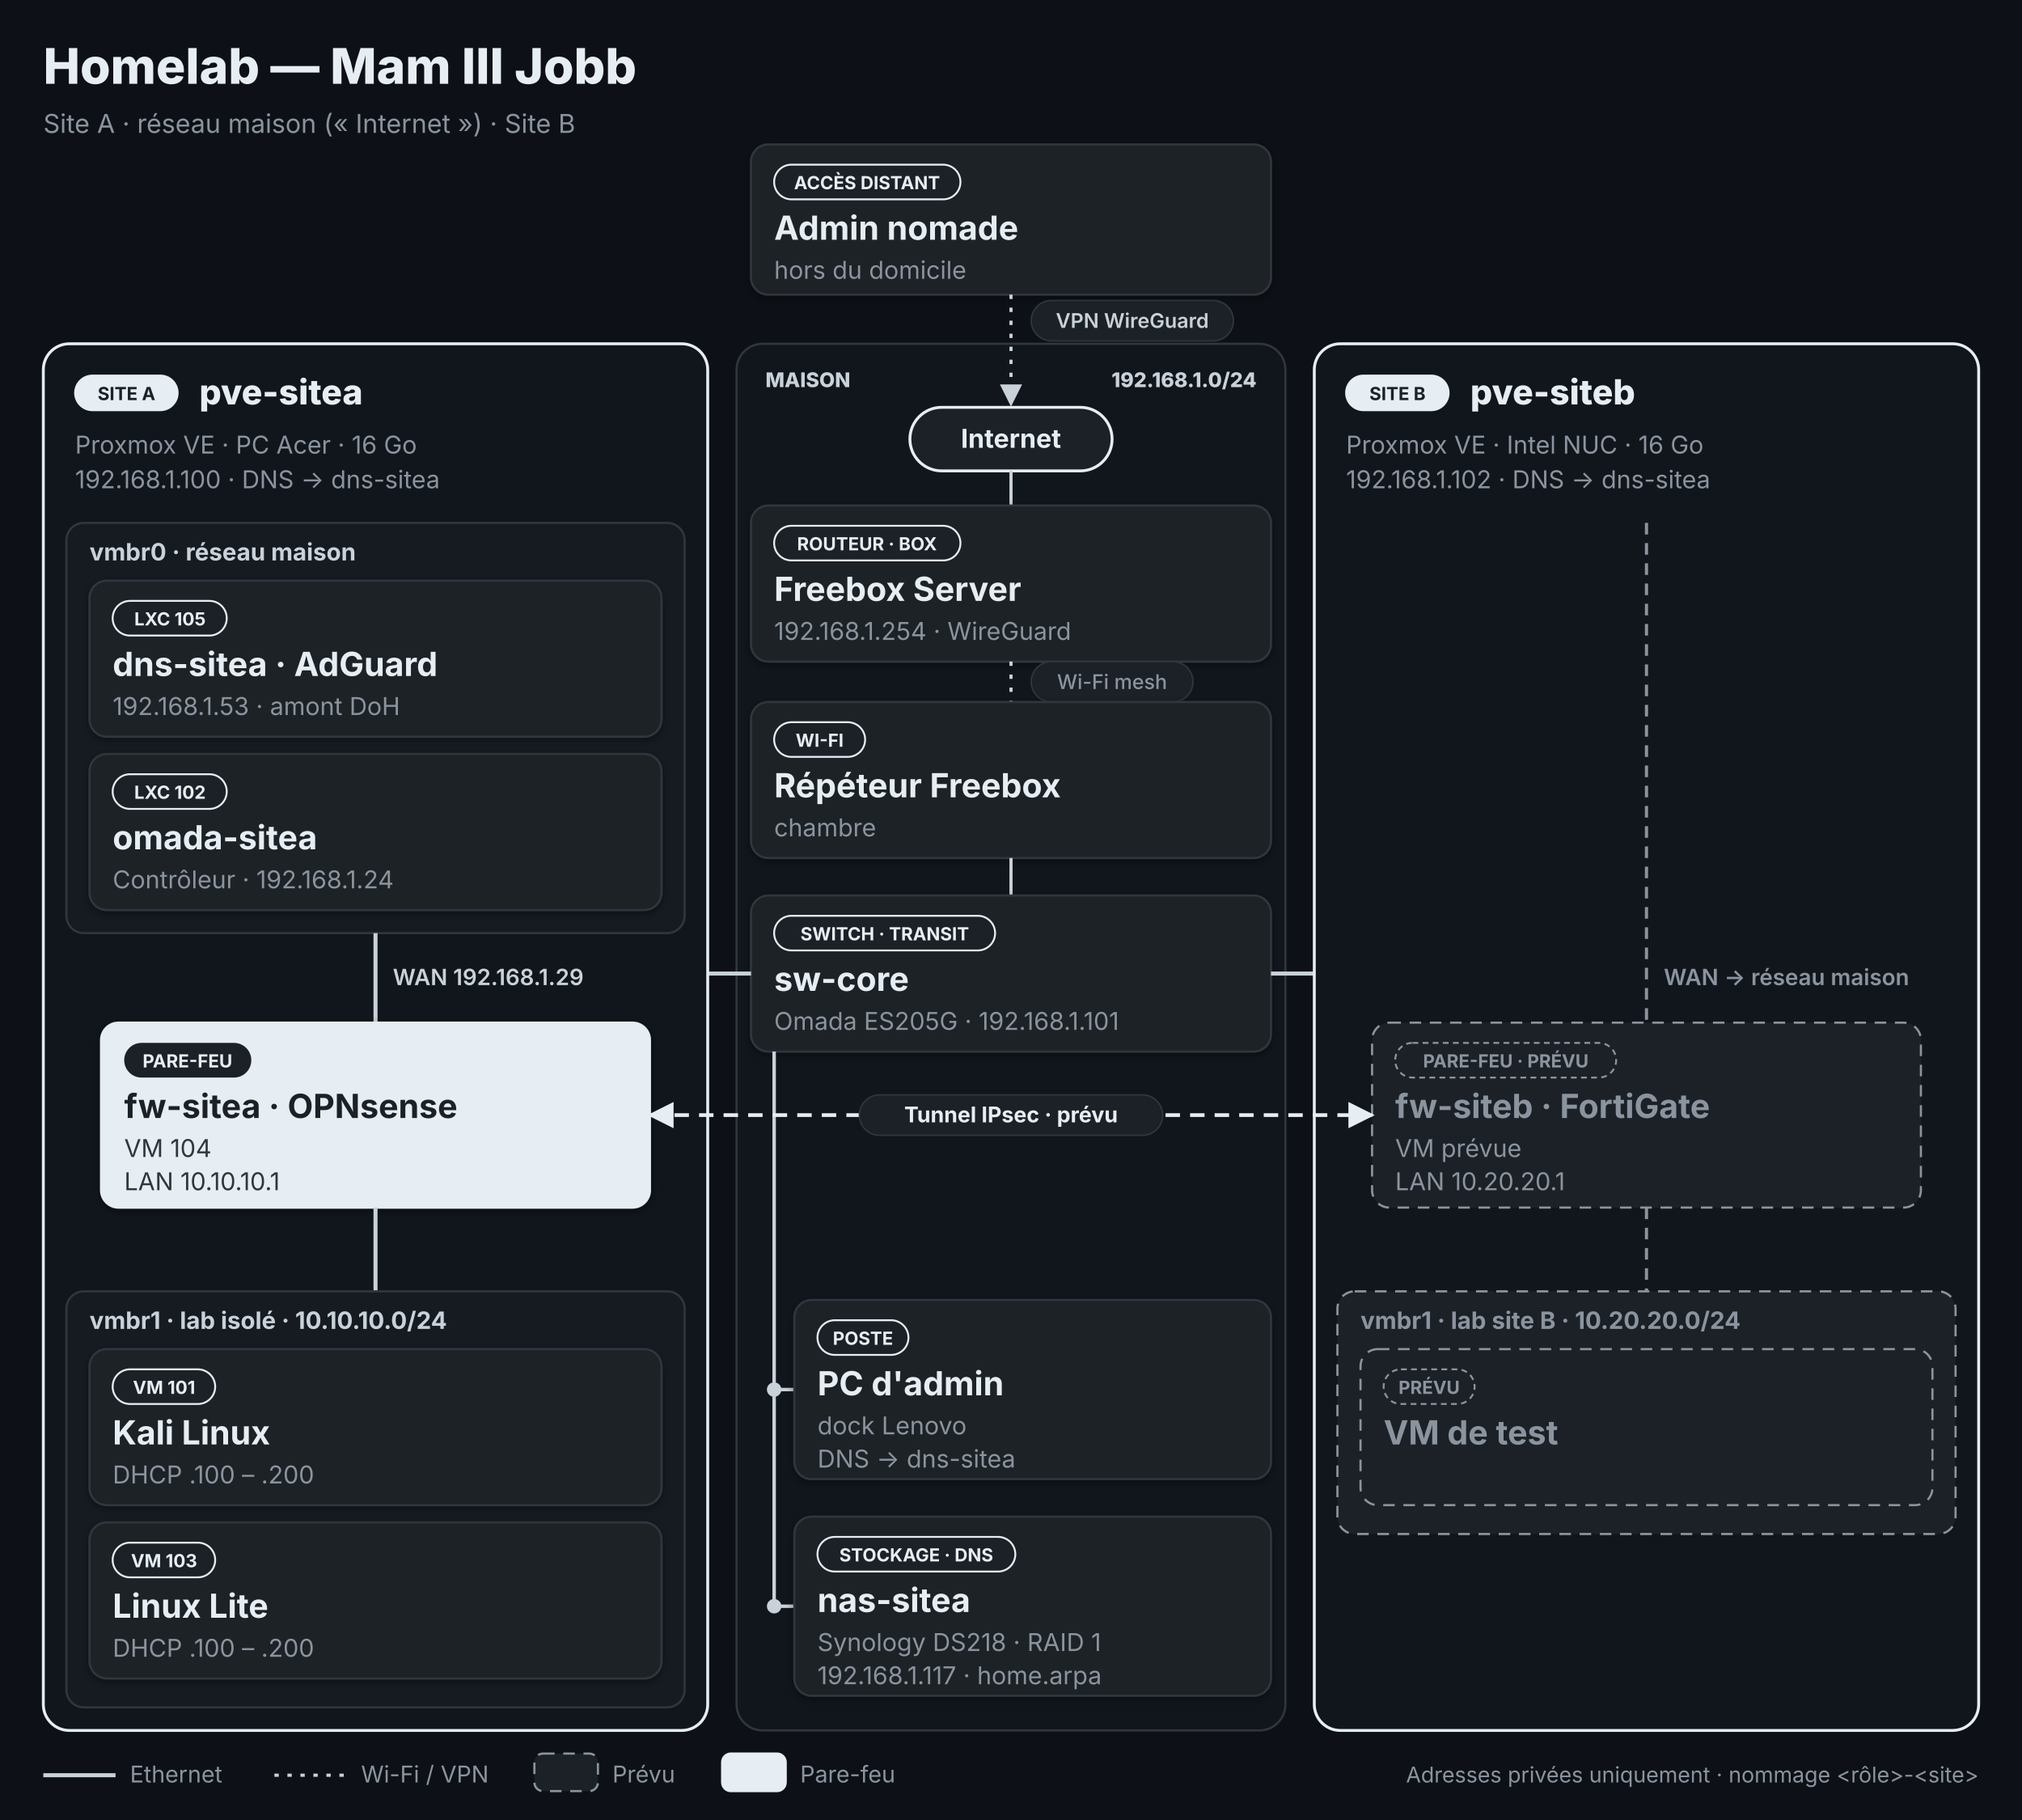
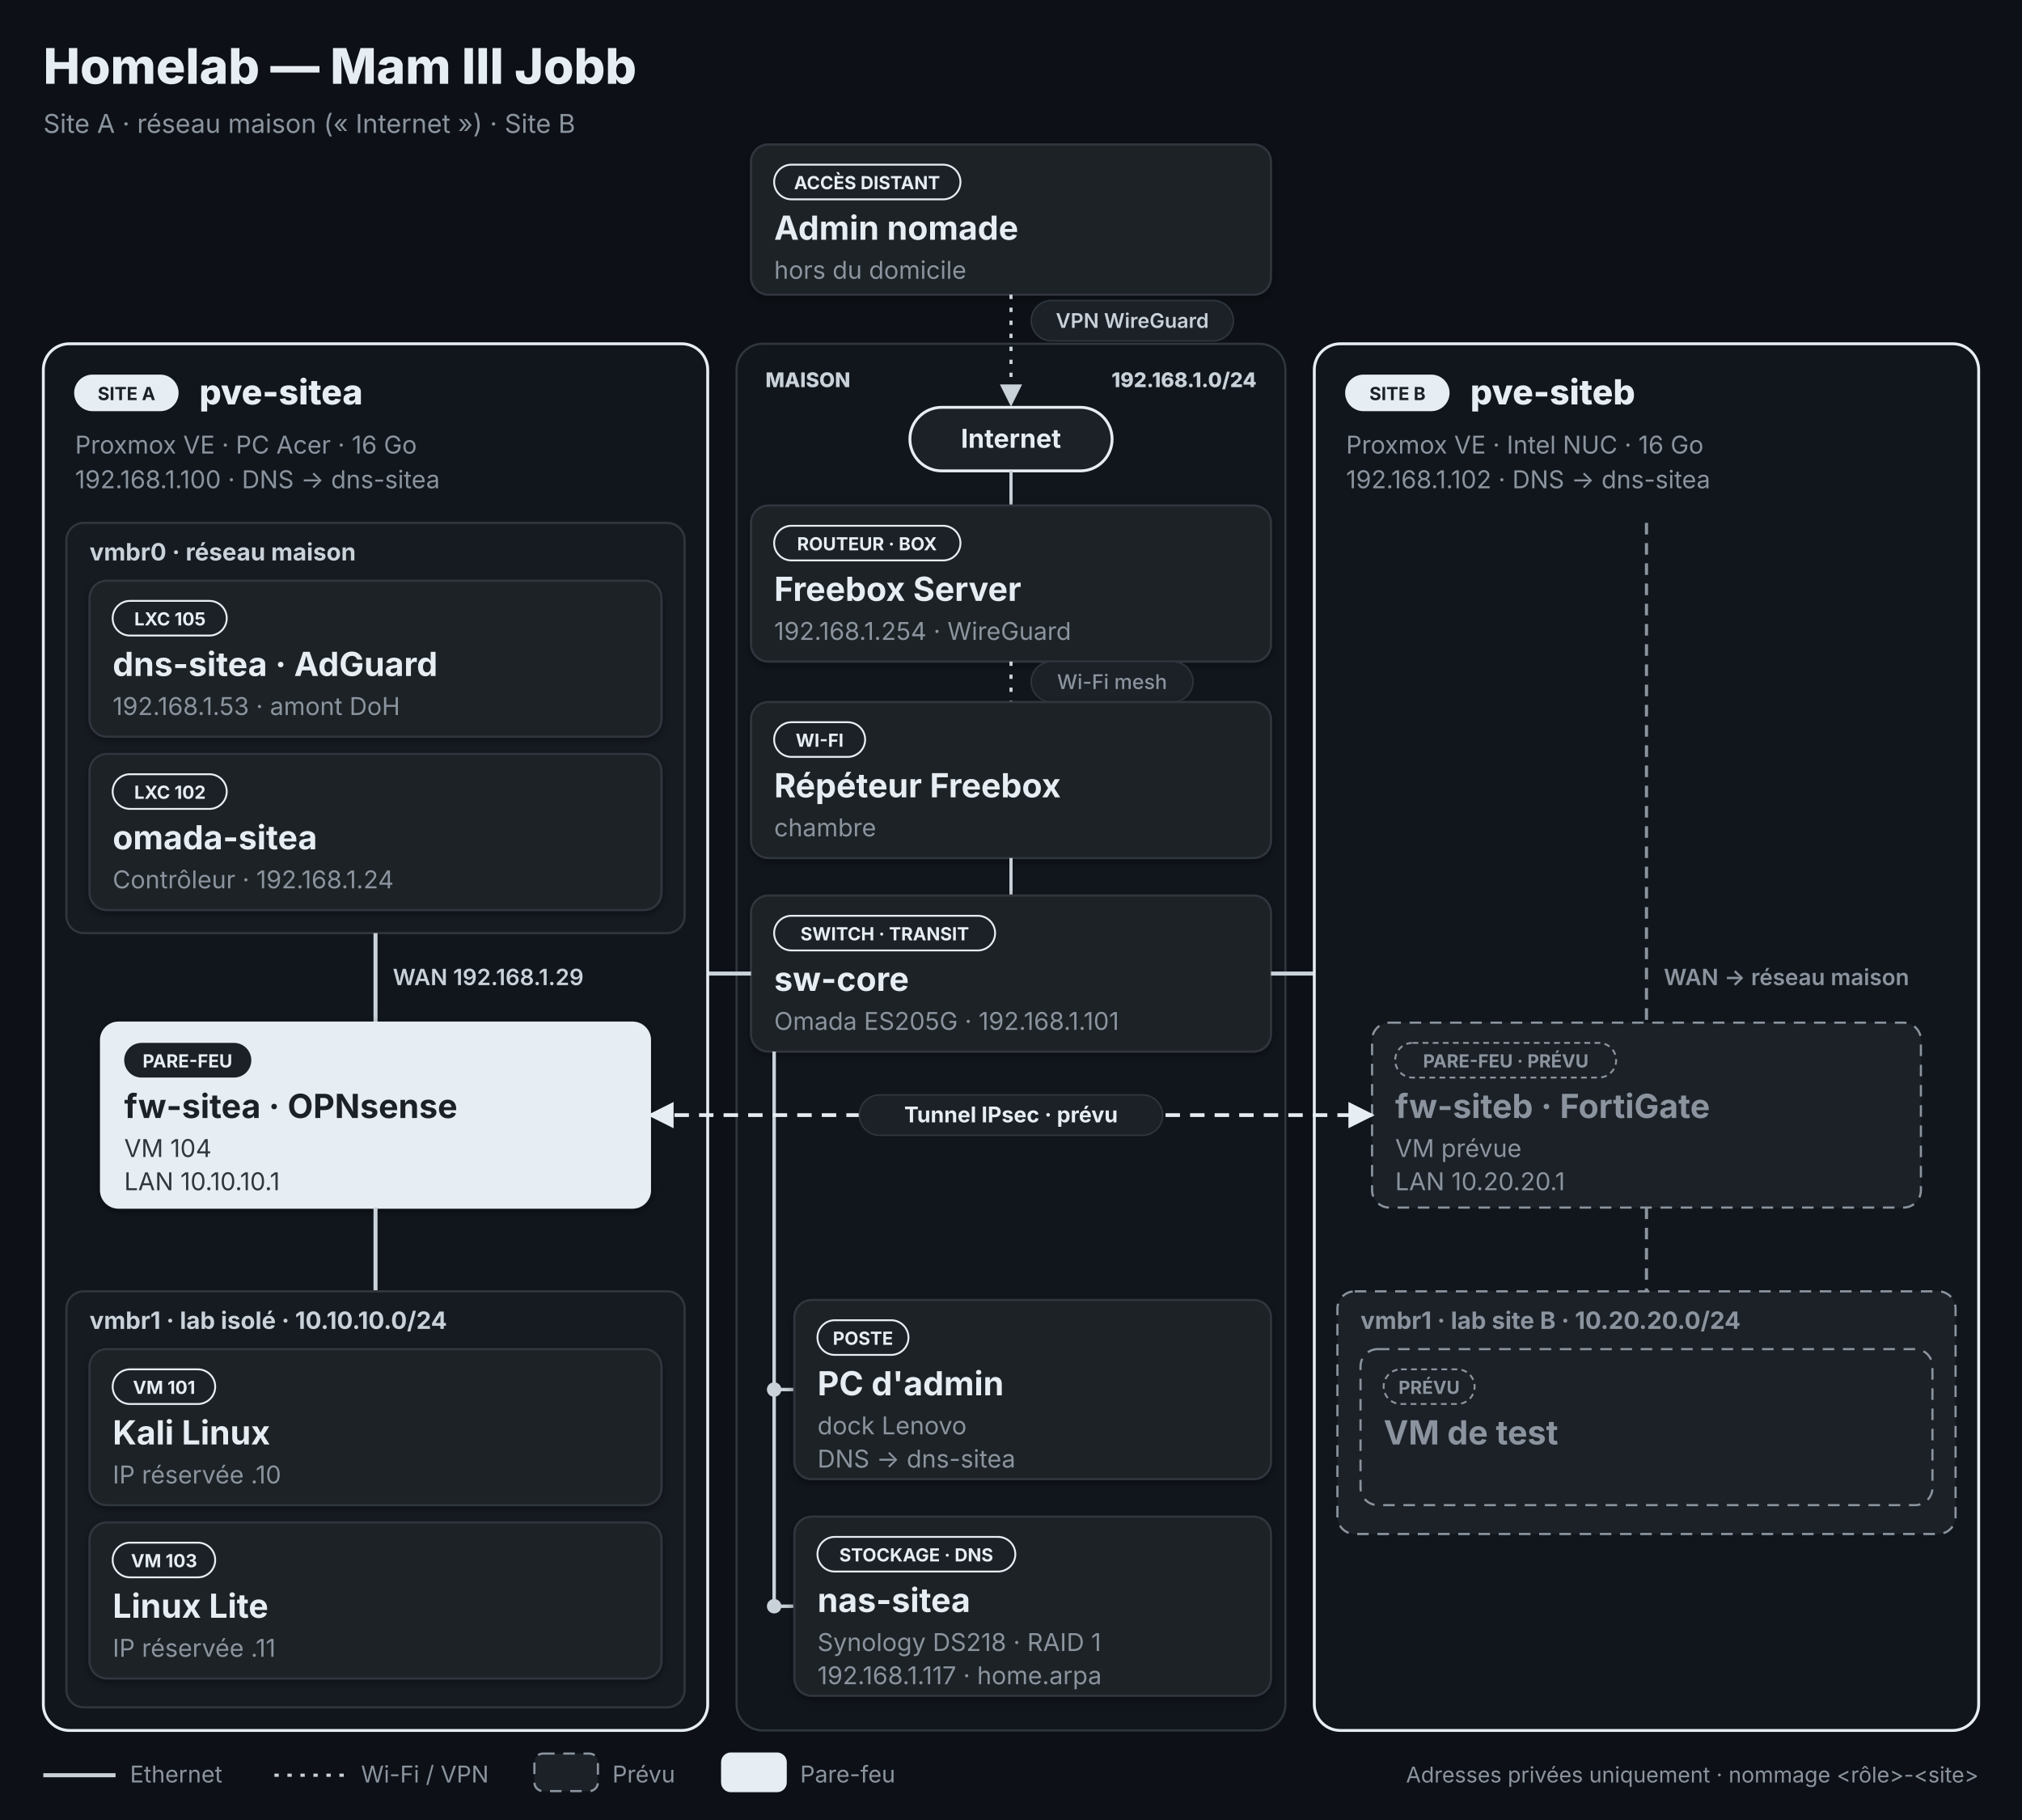
<svg xmlns="http://www.w3.org/2000/svg" width="1400" height="1260" viewBox="0 0 1400 1260" font-family="Inter, 'Segoe UI', 'Helvetica Neue', Arial, sans-serif">
  <defs>
    <filter id="sh" x="-10%" y="-10%" width="120%" height="140%">
      <feDropShadow dx="0" dy="2" stdDeviation="3" flood-color="#000" flood-opacity="0.4" />
    </filter>
    <marker id="ar" viewBox="0 0 10 10" refX="9" refY="5" markerWidth="7" markerHeight="7" orient="auto-start-reverse">
      <path d="M0,0 L10,5 L0,10 z" fill="context-stroke" />
    </marker>
  </defs>
  <rect width="1400" height="1260" fill="#0d1117" />
  <text x="30" y="58" font-size="34" font-weight="800" fill="#e6edf3" text-anchor="start">Homelab — Mam III Jobb</text>
  <text x="30" y="92" font-size="18" font-weight="400" fill="#8b949e" text-anchor="start">Site A  ·  réseau maison (« Internet »)  ·  Site B</text>
  <g transform="translate(0,130)">
    <rect x="510" y="108" width="380" height="960" rx="18" fill="#11161d" stroke="#30363d" stroke-width="1.5" />
    <text x="530" y="138" font-size="14" font-weight="800" fill="#c9d1d9" text-anchor="start">MAISON</text>
    <text x="870" y="138" font-size="14" font-weight="800" fill="#c9d1d9" text-anchor="end">192.168.1.0/24</text>
    <rect x="630.0" y="152" width="140" height="44" rx="22" fill="#1c2128" stroke="#e6edf3" stroke-width="2" />
    <text x="700.0" y="180" font-size="18" font-weight="700" fill="#e6edf3" text-anchor="middle">Internet</text>
    <polyline points="700.0,196 700.0,220" fill="none" stroke="#c9d1d9" stroke-width="2.2" stroke-linejoin="round" />
    <rect x="520" y="220" width="360" height="108" rx="12" fill="#1c2128" stroke="#30363d" stroke-width="1.5" filter="url(#sh)" />
    <rect x="536" y="234" width="129" height="24" rx="12" fill="#1c2128" stroke="#e6edf3" stroke-width="1.3" />
    <text x="600.3" y="251" font-size="12.5" font-weight="700" fill="#e6edf3" text-anchor="middle">ROUTEUR · BOX</text>
    <text x="536" y="286" font-size="23" font-weight="700" fill="#e6edf3" text-anchor="start">Freebox Server</text>
    <text x="536" y="313" font-size="17" font-weight="400" fill="#8b949e" text-anchor="start">192.168.1.254 · WireGuard</text>
    <polyline points="700.0,328 700.0,356" fill="none" stroke="#c9d1d9" stroke-width="2.2" stroke-linejoin="round" stroke-dasharray="3 6" />
    <rect x="714" y="328" width="112" height="28" rx="14" fill="#1c2128" stroke="#30363d" />
    <text x="770.0" y="347" font-size="14" font-weight="500" fill="#8b949e" text-anchor="middle">Wi-Fi mesh</text>
    <rect x="520" y="356" width="360" height="108" rx="12" fill="#1c2128" stroke="#30363d" stroke-width="1.5" filter="url(#sh)" />
    <rect x="536" y="370" width="63" height="24" rx="12" fill="#1c2128" stroke="#e6edf3" stroke-width="1.3" />
    <text x="567.5" y="387" font-size="12.5" font-weight="700" fill="#e6edf3" text-anchor="middle">WI-FI</text>
    <text x="536" y="422" font-size="23" font-weight="700" fill="#e6edf3" text-anchor="start">Répéteur Freebox</text>
    <text x="536" y="449" font-size="17" font-weight="400" fill="#8b949e" text-anchor="start">chambre</text>
    <polyline points="700.0,464 700.0,490" fill="none" stroke="#c9d1d9" stroke-width="2.2" stroke-linejoin="round" />
    <rect x="520" y="490" width="360" height="108" rx="12" fill="#1c2128" stroke="#30363d" stroke-width="1.5" filter="url(#sh)" />
    <rect x="536" y="504" width="153" height="24" rx="12" fill="#1c2128" stroke="#e6edf3" stroke-width="1.3" />
    <text x="612.6" y="521" font-size="12.5" font-weight="700" fill="#e6edf3" text-anchor="middle">SWITCH · TRANSIT</text>
    <text x="536" y="556" font-size="23" font-weight="700" fill="#e6edf3" text-anchor="start">sw-core</text>
    <text x="536" y="583" font-size="17" font-weight="400" fill="#8b949e" text-anchor="start">Omada ES205G · 192.168.1.101</text>
    <polyline points="520,544 490,544" fill="none" stroke="#c9d1d9" stroke-width="2.8" stroke-linejoin="round" />
    <polyline points="880,544 910,544" fill="none" stroke="#c9d1d9" stroke-width="2.8" stroke-linejoin="round" />
    <polyline points="536,598 536,982 550,982" fill="none" stroke="#c9d1d9" stroke-width="2.4" stroke-linejoin="round" />
    <polyline points="536,832 550,832" fill="none" stroke="#c9d1d9" stroke-width="2.4" stroke-linejoin="round" />
    <circle cx="536" cy="832" r="5" fill="#c9d1d9" />
    <circle cx="536" cy="982" r="5" fill="#c9d1d9" />
    <rect x="550" y="770" width="330" height="124" rx="12" fill="#1c2128" stroke="#30363d" stroke-width="1.5" filter="url(#sh)" />
    <rect x="566" y="784" width="63" height="24" rx="12" fill="#1c2128" stroke="#e6edf3" stroke-width="1.3" />
    <text x="597.5" y="801" font-size="12.5" font-weight="700" fill="#e6edf3" text-anchor="middle">POSTE</text>
    <text x="566" y="836" font-size="23" font-weight="700" fill="#e6edf3" text-anchor="start">PC d'admin</text>
    <text x="566" y="863" font-size="17" font-weight="400" fill="#8b949e" text-anchor="start">dock Lenovo</text>
    <text x="566" y="886" font-size="17" font-weight="400" fill="#8b949e" text-anchor="start">DNS → dns-sitea</text>
    <rect x="550" y="920" width="330" height="124" rx="12" fill="#1c2128" stroke="#30363d" stroke-width="1.5" filter="url(#sh)" />
    <rect x="566" y="934" width="137" height="24" rx="12" fill="#1c2128" stroke="#e6edf3" stroke-width="1.3" />
    <text x="634.4" y="951" font-size="12.5" font-weight="700" fill="#e6edf3" text-anchor="middle">STOCKAGE · DNS</text>
    <text x="566" y="986" font-size="23" font-weight="700" fill="#e6edf3" text-anchor="start">nas-sitea</text>
    <text x="566" y="1013" font-size="17" font-weight="400" fill="#8b949e" text-anchor="start">Synology DS218 · RAID 1</text>
    <text x="566" y="1036" font-size="17" font-weight="400" fill="#8b949e" text-anchor="start">192.168.1.117 · home.arpa</text>
    <rect x="30" y="108" width="460" height="960" rx="18" fill="#11161d" stroke="#e6edf3" stroke-width="2" />
    <rect x="52" y="130" width="71" height="24" rx="12" fill="#e6edf3" stroke="#e6edf3" stroke-width="1.3" />
    <text x="87.6" y="147" font-size="12.5" font-weight="700" fill="#1c2128" text-anchor="middle">SITE A</text>
    <text x="138" y="150" font-size="24" font-weight="800" fill="#e6edf3" text-anchor="start">pve-sitea</text>
    <text x="52" y="184" font-size="17" font-weight="400" fill="#8b949e" text-anchor="start">Proxmox VE · PC Acer · 16 Go</text>
    <text x="52" y="208" font-size="17" font-weight="400" fill="#8b949e" text-anchor="start">192.168.1.100 · DNS → dns-sitea</text>
    <rect x="46" y="232" width="428" height="284" rx="12" fill="#161b22" stroke="#30363d" stroke-width="1.5" />
    <text x="62" y="258" font-size="16.5" font-weight="700" fill="#c9d1d9" text-anchor="start">vmbr0 · réseau maison</text>
    <rect x="62" y="272" width="396" height="108" rx="12" fill="#1c2128" stroke="#30363d" stroke-width="1.5" filter="url(#sh)" />
    <rect x="78" y="286" width="79" height="24" rx="12" fill="#1c2128" stroke="#e6edf3" stroke-width="1.3" />
    <text x="117.7" y="303" font-size="12.5" font-weight="700" fill="#e6edf3" text-anchor="middle">LXC 105</text>
    <text x="78" y="338" font-size="23" font-weight="700" fill="#e6edf3" text-anchor="start">dns-sitea · AdGuard</text>
    <text x="78" y="365" font-size="17" font-weight="400" fill="#8b949e" text-anchor="start">192.168.1.53 · amont DoH</text>
    <rect x="62" y="392" width="396" height="108" rx="12" fill="#1c2128" stroke="#30363d" stroke-width="1.5" filter="url(#sh)" />
    <rect x="78" y="406" width="79" height="24" rx="12" fill="#1c2128" stroke="#e6edf3" stroke-width="1.3" />
    <text x="117.7" y="423" font-size="12.5" font-weight="700" fill="#e6edf3" text-anchor="middle">LXC 102</text>
    <text x="78" y="458" font-size="23" font-weight="700" fill="#e6edf3" text-anchor="start">omada-sitea</text>
    <text x="78" y="485" font-size="17" font-weight="400" fill="#8b949e" text-anchor="start">Contrôleur · 192.168.1.24</text>
    <polyline points="260.0,516 260.0,578" fill="none" stroke="#c9d1d9" stroke-width="2.8" stroke-linejoin="round" />
    <text x="272.0" y="552" font-size="15.5" font-weight="600" fill="#c9d1d9" text-anchor="start">WAN 192.168.1.29</text>
    <rect x="70" y="578" width="380" height="128" rx="12" fill="#e6edf3" stroke="#e6edf3" stroke-width="1.5" filter="url(#sh)" />
    <rect x="86" y="592" width="88" height="24" rx="12" fill="#1c2128" />
    <text x="129.8" y="609" font-size="12.5" font-weight="700" fill="#e6edf3" text-anchor="middle">PARE-FEU</text>
    <text x="86" y="644" font-size="23" font-weight="700" fill="#1c2128" text-anchor="start">fw-sitea · OPNsense</text>
    <text x="86" y="671" font-size="17" font-weight="400" fill="#30363d" text-anchor="start">VM 104</text>
    <text x="86" y="694" font-size="17" font-weight="400" fill="#30363d" text-anchor="start">LAN 10.10.10.1</text>
    <polyline points="260.0,706 260.0,764" fill="none" stroke="#c9d1d9" stroke-width="2.8" stroke-linejoin="round" />
    <rect x="46" y="764" width="428" height="288" rx="12" fill="#161b22" stroke="#30363d" stroke-width="1.5" />
    <text x="62" y="790" font-size="16.5" font-weight="700" fill="#c9d1d9" text-anchor="start">vmbr1 · lab isolé · 10.10.10.0/24</text>
    <rect x="62" y="804" width="396" height="108" rx="12" fill="#1c2128" stroke="#30363d" stroke-width="1.5" filter="url(#sh)" />
    <rect x="78" y="818" width="71" height="24" rx="12" fill="#1c2128" stroke="#e6edf3" stroke-width="1.3" />
    <text x="113.6" y="835" font-size="12.5" font-weight="700" fill="#e6edf3" text-anchor="middle">VM 101</text>
    <text x="78" y="870" font-size="23" font-weight="700" fill="#e6edf3" text-anchor="start">Kali Linux</text>
-     <text x="78" y="897" font-size="17" font-weight="400" fill="#8b949e" text-anchor="start">DHCP .100 – .200</text>
+     <text x="78" y="897" font-size="17" font-weight="400" fill="#8b949e" text-anchor="start">IP réservée .10</text>
    <rect x="62" y="924" width="396" height="108" rx="12" fill="#1c2128" stroke="#30363d" stroke-width="1.5" filter="url(#sh)" />
    <rect x="78" y="938" width="71" height="24" rx="12" fill="#1c2128" stroke="#e6edf3" stroke-width="1.3" />
    <text x="113.6" y="955" font-size="12.5" font-weight="700" fill="#e6edf3" text-anchor="middle">VM 103</text>
    <text x="78" y="990" font-size="23" font-weight="700" fill="#e6edf3" text-anchor="start">Linux Lite</text>
-     <text x="78" y="1017" font-size="17" font-weight="400" fill="#8b949e" text-anchor="start">DHCP .100 – .200</text>
+     <text x="78" y="1017" font-size="17" font-weight="400" fill="#8b949e" text-anchor="start">IP réservée .11</text>
    <rect x="910" y="108" width="460" height="960" rx="18" fill="#11161d" stroke="#e6edf3" stroke-width="2" />
    <rect x="932" y="130" width="71" height="24" rx="12" fill="#e6edf3" stroke="#e6edf3" stroke-width="1.3" />
    <text x="967.6" y="147" font-size="12.5" font-weight="700" fill="#1c2128" text-anchor="middle">SITE B</text>
    <text x="1018" y="150" font-size="24" font-weight="800" fill="#e6edf3" text-anchor="start">pve-siteb</text>
    <text x="932" y="184" font-size="17" font-weight="400" fill="#8b949e" text-anchor="start">Proxmox VE · Intel NUC · 16 Go</text>
    <text x="932" y="208" font-size="17" font-weight="400" fill="#8b949e" text-anchor="start">192.168.1.102 · DNS → dns-sitea</text>
    <polyline points="1140.0,232 1140.0,578" fill="none" stroke="#8b949e" stroke-width="2.2" stroke-linejoin="round" stroke-dasharray="8 6" />
    <text x="1152.0" y="552" font-size="15.5" font-weight="600" fill="#8b949e" text-anchor="start">WAN → réseau maison</text>
    <rect x="950" y="578" width="380" height="128" rx="12" fill="#1c2128" stroke="#8b949e" stroke-width="1.5" stroke-dasharray="8 6" />
    <rect x="966" y="592" width="153" height="24" rx="12" fill="#1c2128" stroke="#8b949e" stroke-width="1.3" stroke-dasharray="4 3" />
    <text x="1042.6" y="609" font-size="12.5" font-weight="700" fill="#8b949e" text-anchor="middle">PARE-FEU · PRÉVU</text>
    <text x="966" y="644" font-size="23" font-weight="700" fill="#8b949e" text-anchor="start">fw-siteb · FortiGate</text>
    <text x="966" y="671" font-size="17" font-weight="400" fill="#8b949e" text-anchor="start">VM prévue</text>
    <text x="966" y="694" font-size="17" font-weight="400" fill="#8b949e" text-anchor="start">LAN 10.20.20.1</text>
    <polyline points="1140.0,706 1140.0,764" fill="none" stroke="#8b949e" stroke-width="2.2" stroke-linejoin="round" stroke-dasharray="8 6" />
    <rect x="926" y="764" width="428" height="168" rx="12" fill="#1c2128" stroke="#8b949e" stroke-width="1.5" stroke-dasharray="8 6" />
    <text x="942" y="790" font-size="16.5" font-weight="700" fill="#8b949e" text-anchor="start">vmbr1 · lab site B · 10.20.20.0/24</text>
    <rect x="942" y="804" width="396" height="108" rx="12" fill="#1c2128" stroke="#8b949e" stroke-width="1.5" stroke-dasharray="8 6" />
    <rect x="958" y="818" width="63" height="24" rx="12" fill="#1c2128" stroke="#8b949e" stroke-width="1.3" stroke-dasharray="4 3" />
    <text x="989.5" y="835" font-size="12.5" font-weight="700" fill="#8b949e" text-anchor="middle">PRÉVU</text>
    <text x="958" y="870" font-size="23" font-weight="700" fill="#8b949e" text-anchor="start">VM de test</text>
    <polyline points="450,642 950,642" fill="none" stroke="#e6edf3" stroke-width="2.6" stroke-linejoin="round" stroke-dasharray="10 7" marker-end="url(#ar)" marker-start="url(#ar)" />
    <rect x="595" y="628" width="210" height="28" rx="14" fill="#1c2128" stroke="#30363d" />
    <text x="700.0" y="647" font-size="15" font-weight="700" fill="#e6edf3" text-anchor="middle">Tunnel IPsec · prévu</text>
    <polyline points="30,1099 80,1099" fill="none" stroke="#c9d1d9" stroke-width="2.8" stroke-linejoin="round" />
    <text x="90" y="1104" font-size="16" font-weight="400" fill="#8b949e" text-anchor="start">Ethernet</text>
    <polyline points="190,1099 240,1099" fill="none" stroke="#c9d1d9" stroke-width="2.2" stroke-linejoin="round" stroke-dasharray="3 6" />
    <text x="250" y="1104" font-size="16" font-weight="400" fill="#8b949e" text-anchor="start">Wi-Fi / VPN</text>
    <rect x="370" y="1084" width="44" height="26" rx="6" fill="#1c2128" stroke="#8b949e" stroke-width="1.5" stroke-dasharray="8 6" />
    <text x="424" y="1104" font-size="16" font-weight="400" fill="#8b949e" text-anchor="start">Prévu</text>
    <rect x="500" y="1084" width="44" height="26" rx="6" fill="#e6edf3" stroke="#e6edf3" stroke-width="1.5" />
    <text x="554" y="1104" font-size="16" font-weight="400" fill="#8b949e" text-anchor="start">Pare-feu</text>
    <text x="1370" y="1104" font-size="15" font-weight="400" fill="#8b949e" text-anchor="end">Adresses privées uniquement · nommage &lt;rôle&gt;-&lt;site&gt;</text>
  </g>
  <rect x="520" y="100" width="360" height="104" rx="12" fill="#1c2128" stroke="#30363d" stroke-width="1.5" filter="url(#sh)" />
  <rect x="536" y="114" width="129" height="24" rx="12" fill="#1c2128" stroke="#e6edf3" stroke-width="1.3" />
  <text x="600.3" y="131" font-size="12.5" font-weight="700" fill="#e6edf3" text-anchor="middle">ACCÈS DISTANT</text>
  <text x="536" y="166" font-size="23" font-weight="700" fill="#e6edf3" text-anchor="start">Admin nomade</text>
  <text x="536" y="193" font-size="17" font-weight="400" fill="#8b949e" text-anchor="start">hors du domicile</text>
  <polyline points="700.0,204 700.0,280" fill="none" stroke="#c9d1d9" stroke-width="2.2" stroke-linejoin="round" stroke-dasharray="3 6" marker-end="url(#ar)" />
  <rect x="714" y="208" width="140" height="28" rx="14" fill="#1c2128" stroke="#30363d" />
  <text x="784.0" y="227" font-size="14" font-weight="600" fill="#c9d1d9" text-anchor="middle">VPN WireGuard</text>
</svg>
